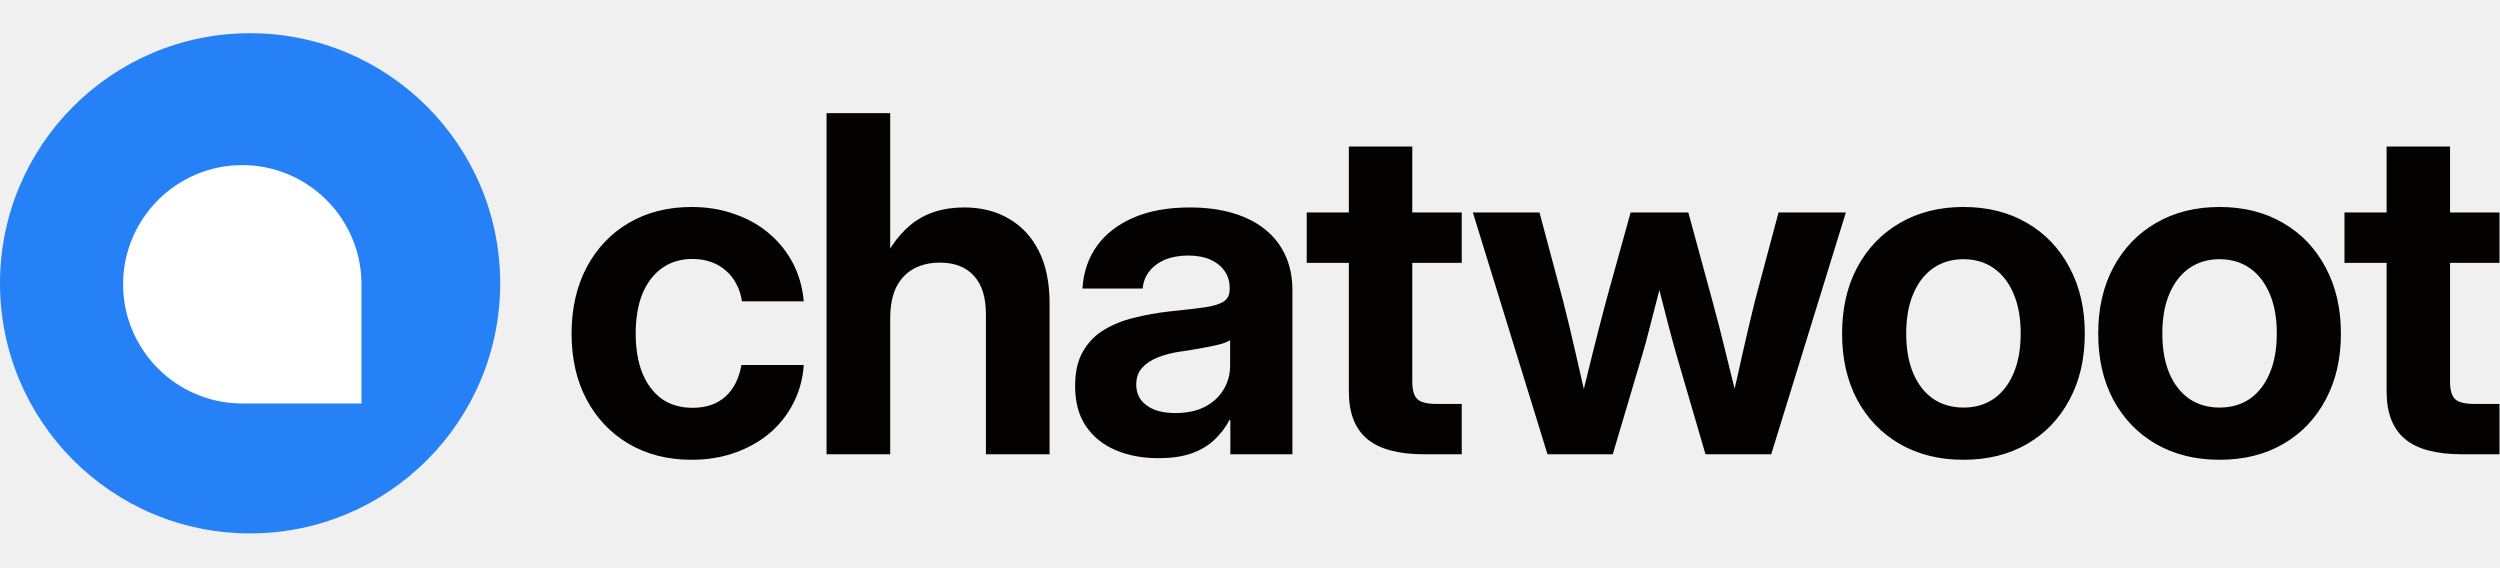
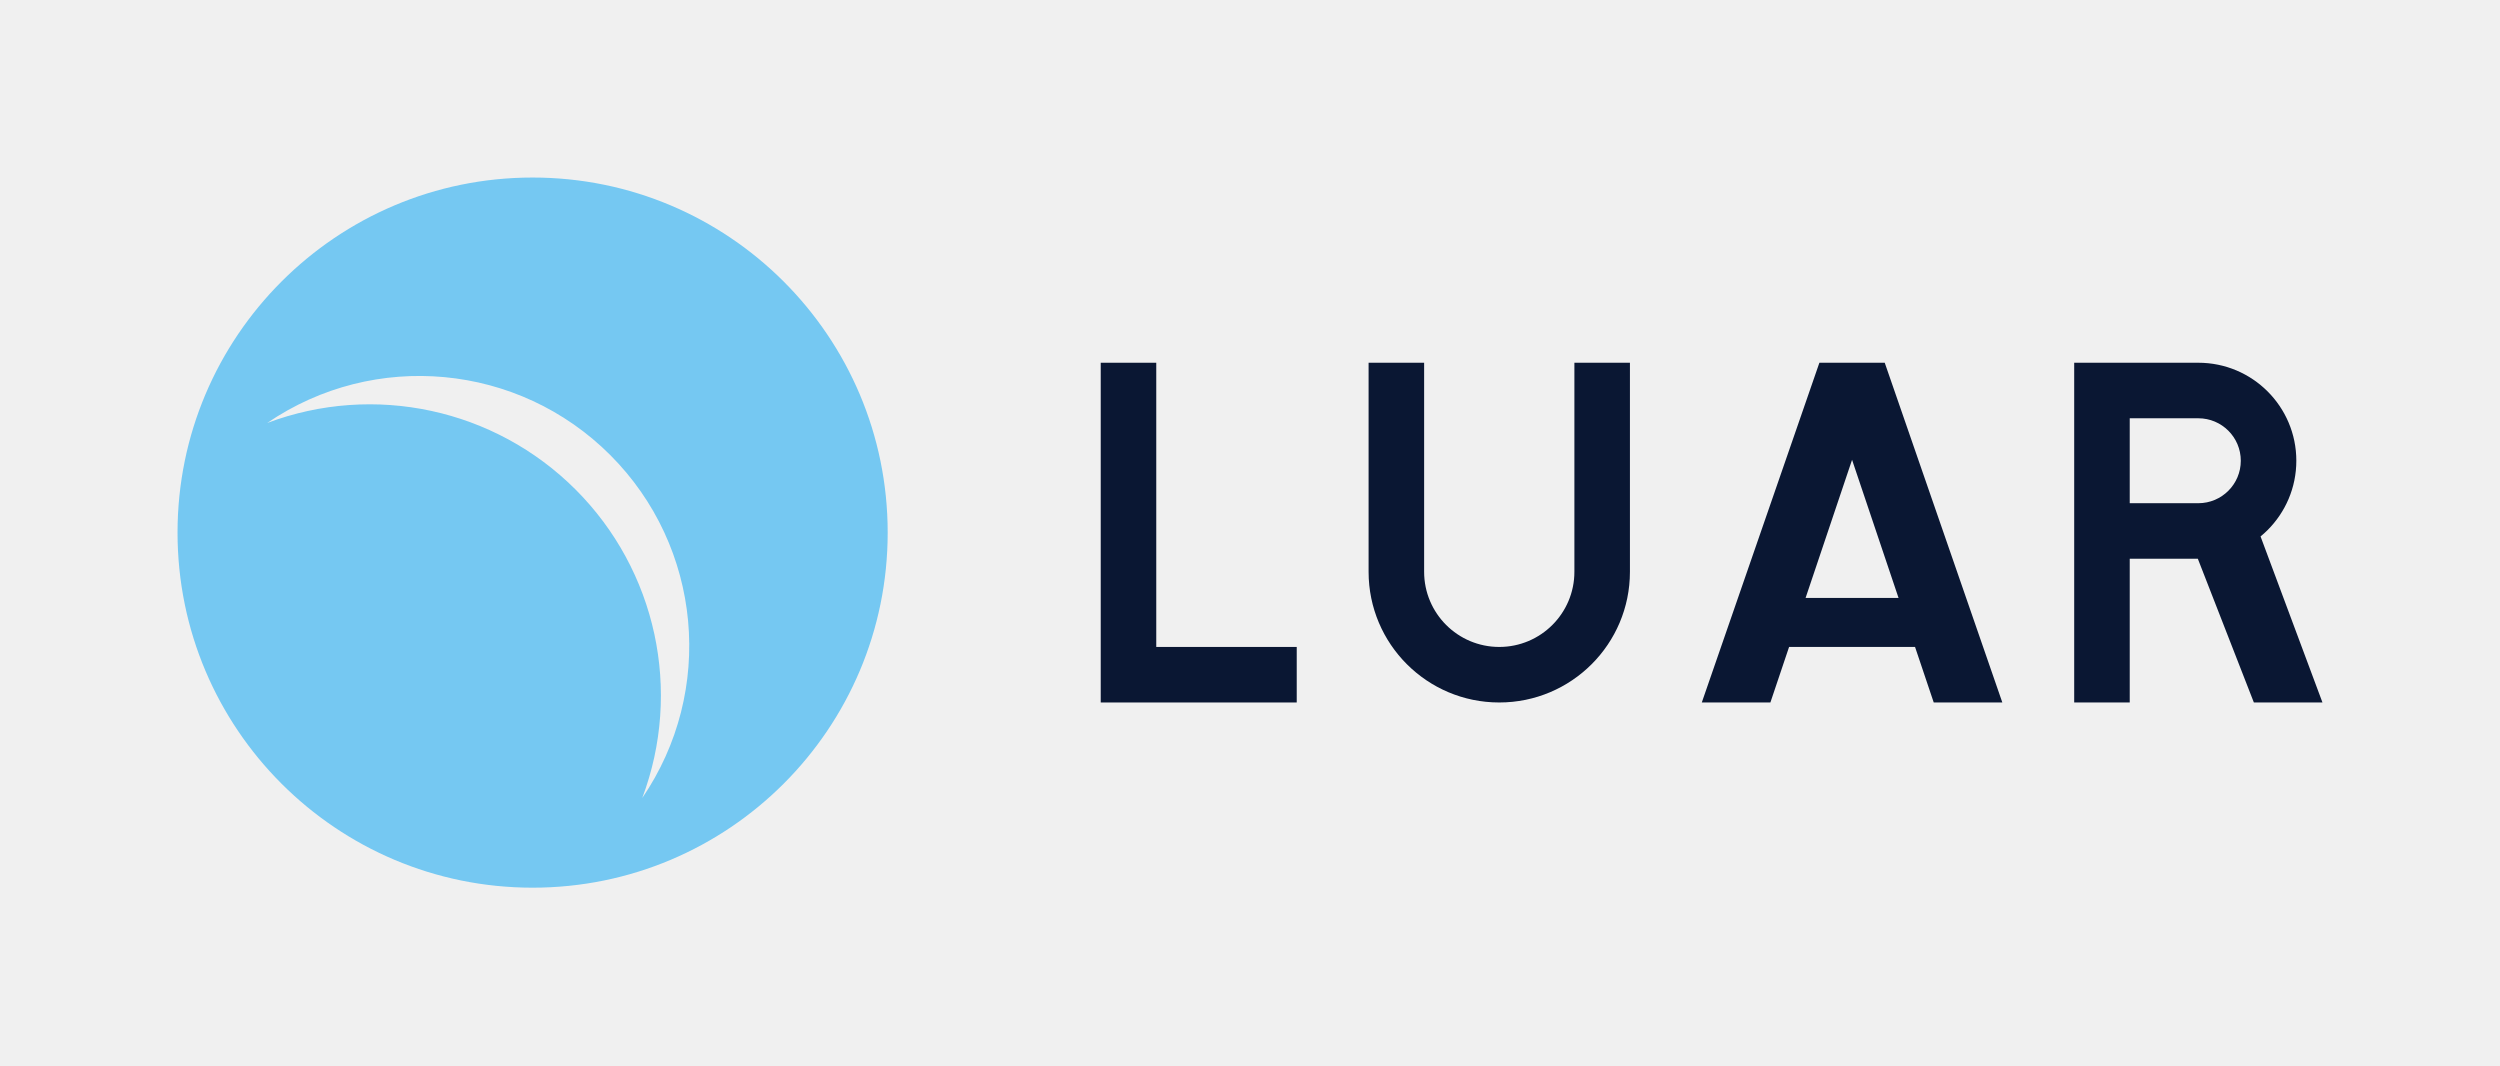
- <svg xmlns="http://www.w3.org/2000/svg" width="2559" height="581" viewBox="0 0 2559 581" fill="none">
-   <path d="M256 546C397.385 546 512 431.385 512 290C512 148.615 397.385 34 256 34C114.615 34 0 148.615 0 290C0 431.385 114.615 546 256 546Z" fill="#2781F6" />
-   <path d="M367 410H247.99C182.388 410 129 356.608 129 290.989C129 225.392 182.388 172 247.992 172C313.612 172 367 225.392 367 290.989V410Z" fill="white" stroke="white" stroke-width="6" />
-   <path d="M707.875 470.625C683.5 470.625 662.016 465.156 643.422 454.219C624.984 443.281 610.609 428.125 600.297 408.75C590.141 389.375 585.062 366.953 585.062 341.484C585.062 316.016 590.141 293.516 600.297 273.984C610.609 254.453 624.984 239.219 643.422 228.281C662.016 217.344 683.5 211.875 707.875 211.875C723.812 211.875 738.5 214.297 751.938 219.141C765.531 223.828 777.328 230.469 787.328 239.062C797.484 247.656 805.609 257.812 811.703 269.531C817.797 281.25 821.469 294.219 822.719 308.438H759.438C758.5 301.875 756.625 296.016 753.812 290.859C751.156 285.547 747.641 281.016 743.266 277.266C739.047 273.359 734.047 270.391 728.266 268.359C722.641 266.172 716.156 265.078 708.812 265.078C696.781 265.078 686.391 268.203 677.641 274.453C668.891 280.703 662.172 289.531 657.484 300.938C652.953 312.344 650.688 325.859 650.688 341.484C650.688 356.953 652.953 370.391 657.484 381.797C662.172 393.203 668.812 402.031 677.406 408.281C686.156 414.375 696.625 417.422 708.812 417.422C716.156 417.422 722.641 416.406 728.266 414.375C733.891 412.344 738.734 409.453 742.797 405.703C747.016 401.797 750.453 397.188 753.109 391.875C755.766 386.406 757.719 380.312 758.969 373.594H822.719C821.781 387.656 818.266 400.625 812.172 412.5C806.234 424.219 798.188 434.453 788.031 443.203C777.875 451.797 766 458.516 752.406 463.359C738.812 468.203 723.969 470.625 707.875 470.625ZM911.209 326.484V465H846.053V115.781H911.209V281.25H898.319C906.288 259.375 917.459 242.422 931.834 230.391C946.366 218.359 964.725 212.344 986.913 212.344C1004.41 212.344 1019.65 216.172 1032.62 223.828C1045.74 231.328 1055.98 242.344 1063.32 256.875C1070.66 271.406 1074.33 289.141 1074.33 310.078V465H1009.18V321.562C1009.18 304.219 1005.04 291.094 996.756 282.188C988.631 273.281 977.069 268.828 962.069 268.828C952.069 268.828 943.241 270.859 935.584 274.922C927.928 278.984 921.913 285.234 917.538 293.672C913.319 302.109 911.209 313.047 911.209 326.484ZM1185.79 468.984C1169.39 468.984 1154.78 466.25 1141.97 460.781C1129.15 455.312 1119 447.109 1111.5 436.172C1104.15 425.234 1100.48 411.562 1100.48 395.156C1100.48 381.094 1103.06 369.453 1108.22 360.234C1113.53 350.859 1120.64 343.438 1129.54 337.969C1138.61 332.344 1149 328.125 1160.72 325.312C1172.43 322.344 1184.62 320.156 1197.28 318.75C1212.59 317.188 1224.7 315.781 1233.61 314.531C1242.51 313.125 1248.92 311.094 1252.83 308.438C1256.73 305.781 1258.68 301.719 1258.68 296.25V294.609C1258.68 288.047 1256.97 282.344 1253.53 277.5C1250.09 272.5 1245.25 268.594 1239 265.781C1232.75 262.969 1225.17 261.562 1216.26 261.562C1207.36 261.562 1199.47 262.969 1192.59 265.781C1185.87 268.594 1180.48 272.578 1176.42 277.734C1172.51 282.734 1170.25 288.594 1169.62 295.312H1107.98C1109.08 278.438 1114.08 263.828 1122.98 251.484C1132.04 239.141 1144.54 229.531 1160.48 222.656C1176.58 215.781 1195.72 212.344 1217.9 212.344C1234.47 212.344 1249.23 214.297 1262.2 218.203C1275.33 222.109 1286.34 227.734 1295.25 235.078C1304.31 242.422 1311.18 251.328 1315.87 261.797C1320.56 272.109 1322.9 283.75 1322.9 296.719V465H1259.39V430.078H1258.45C1254.23 437.891 1248.92 444.766 1242.51 450.703C1236.26 456.484 1228.45 461.016 1219.08 464.297C1209.86 467.422 1198.76 468.984 1185.79 468.984ZM1203.14 422.812C1214.86 422.812 1224.86 420.703 1233.14 416.484C1241.58 412.109 1247.98 406.25 1252.36 398.906C1256.89 391.562 1259.15 383.281 1259.15 374.062V348.281C1257.12 349.531 1254.39 350.703 1250.95 351.797C1247.67 352.734 1243.68 353.672 1239 354.609C1234.47 355.547 1229.47 356.484 1224 357.422C1218.68 358.359 1213.14 359.219 1207.36 360C1199.23 361.25 1191.81 363.203 1185.09 365.859C1178.37 368.516 1172.98 372.109 1168.92 376.641C1165.01 381.016 1163.06 386.719 1163.06 393.75C1163.06 399.688 1164.7 404.922 1167.98 409.453C1171.42 413.828 1176.11 417.188 1182.04 419.531C1187.98 421.719 1195.01 422.812 1203.14 422.812ZM1496.24 217.5V269.062H1337.57V217.5H1496.24ZM1380.69 150H1445.61V390.703C1445.61 399.297 1447.33 405.234 1450.77 408.516C1454.21 411.797 1460.69 413.438 1470.22 413.438C1474.13 413.438 1478.66 413.438 1483.82 413.438C1489.13 413.438 1493.27 413.438 1496.24 413.438V465C1492.02 465 1486.32 465 1479.13 465C1472.1 465 1464.99 465 1457.8 465C1431.39 465 1411.94 459.766 1399.44 449.297C1386.94 438.828 1380.69 422.656 1380.69 400.781V150ZM1584.03 465L1507.62 217.5H1575.82L1599.73 307.031C1604.26 324.688 1608.63 342.891 1612.85 361.641C1617.07 380.391 1621.29 398.828 1625.51 416.953H1616.6C1621.13 398.828 1625.67 380.391 1630.2 361.641C1634.88 342.891 1639.57 324.688 1644.26 307.031L1669.1 217.5H1728.17L1752.54 307.031C1757.38 324.688 1762.07 342.891 1766.6 361.641C1771.13 380.391 1775.67 398.828 1780.2 416.953H1771.06C1775.43 398.828 1779.65 380.391 1783.71 361.641C1787.93 342.891 1792.23 324.688 1796.6 307.031L1820.51 217.5H1889.42L1813.01 465H1745.74L1716.45 364.688C1713.63 354.844 1710.9 344.844 1708.24 334.688C1705.59 324.375 1702.93 314.062 1700.28 303.75C1697.78 293.281 1695.12 282.969 1692.31 272.812H1704.96C1702.31 282.969 1699.57 293.281 1696.76 303.75C1694.1 314.062 1691.45 324.375 1688.79 334.688C1686.29 344.844 1683.56 354.844 1680.59 364.688L1650.82 465H1584.03ZM2009.78 470.625C1985.09 470.625 1963.38 465.234 1944.62 454.453C1926.03 443.672 1911.5 428.594 1901.03 409.219C1890.72 389.844 1885.56 367.266 1885.56 341.484C1885.56 315.703 1890.72 293.125 1901.03 273.75C1911.5 254.219 1926.03 239.062 1944.62 228.281C1963.38 217.344 1985.09 211.875 2009.78 211.875C2034.62 211.875 2056.34 217.344 2074.94 228.281C2093.53 239.062 2107.98 254.219 2118.3 273.75C2128.77 293.125 2134 315.703 2134 341.484C2134 367.266 2128.77 389.844 2118.3 409.219C2107.98 428.594 2093.53 443.672 2074.94 454.453C2056.34 465.234 2034.62 470.625 2009.78 470.625ZM2009.78 417.188C2021.66 417.188 2031.97 414.219 2040.72 408.281C2049.47 402.188 2056.27 393.438 2061.11 382.031C2065.95 370.625 2068.38 357.109 2068.38 341.484C2068.38 325.547 2065.95 311.953 2061.11 300.703C2056.27 289.297 2049.47 280.547 2040.72 274.453C2031.97 268.359 2021.66 265.312 2009.78 265.312C1998.06 265.312 1987.75 268.359 1978.84 274.453C1970.09 280.547 1963.3 289.297 1958.45 300.703C1953.61 311.953 1951.19 325.547 1951.19 341.484C1951.19 357.266 1953.61 370.859 1958.45 382.266C1963.3 393.516 1970.09 402.188 1978.84 408.281C1987.75 414.219 1998.06 417.188 2009.78 417.188ZM2271.94 470.625C2247.26 470.625 2225.54 465.234 2206.79 454.453C2188.19 443.672 2173.66 428.594 2163.19 409.219C2152.88 389.844 2147.72 367.266 2147.72 341.484C2147.72 315.703 2152.88 293.125 2163.19 273.75C2173.66 254.219 2188.19 239.062 2206.79 228.281C2225.54 217.344 2247.26 211.875 2271.94 211.875C2296.79 211.875 2318.51 217.344 2337.1 228.281C2355.69 239.062 2370.15 254.219 2380.46 273.75C2390.93 293.125 2396.16 315.703 2396.16 341.484C2396.16 367.266 2390.93 389.844 2380.46 409.219C2370.15 428.594 2355.69 443.672 2337.1 454.453C2318.51 465.234 2296.79 470.625 2271.94 470.625ZM2271.94 417.188C2283.82 417.188 2294.13 414.219 2302.88 408.281C2311.63 402.188 2318.43 393.438 2323.27 382.031C2328.12 370.625 2330.54 357.109 2330.54 341.484C2330.54 325.547 2328.12 311.953 2323.27 300.703C2318.43 289.297 2311.63 280.547 2302.88 274.453C2294.13 268.359 2283.82 265.312 2271.94 265.312C2260.22 265.312 2249.91 268.359 2241.01 274.453C2232.26 280.547 2225.46 289.297 2220.62 300.703C2215.77 311.953 2213.35 325.547 2213.35 341.484C2213.35 357.266 2215.77 370.859 2220.62 382.266C2225.46 393.516 2232.26 402.188 2241.01 408.281C2249.91 414.219 2260.22 417.188 2271.94 417.188ZM2558.48 217.5V269.062H2399.81V217.5H2558.48ZM2442.93 150H2507.86V390.703C2507.86 399.297 2509.57 405.234 2513.01 408.516C2516.45 411.797 2522.93 413.438 2532.47 413.438C2536.37 413.438 2540.9 413.438 2546.06 413.438C2551.37 413.438 2555.51 413.438 2558.48 413.438V465C2554.26 465 2548.56 465 2541.37 465C2534.34 465 2527.23 465 2520.04 465C2493.64 465 2474.18 459.766 2461.68 449.297C2449.18 438.828 2442.93 422.656 2442.93 400.781V150Z" fill="#040101" />
+ <svg xmlns="http://www.w3.org/2000/svg" width="352.04" height="150" viewBox="0 0 352.04 150" role="img" aria-label="Luar">
+   <g transform="translate(25 25)">
+     <path fill="#75C8F2" fill-rule="evenodd" d="M50 0A50 50 0 1 1 50 100A50 50 0 1 1 50 0ZM12.63 34.56A41 41 0 0 1 65.44 87.37A38 38 0 0 0 12.63 34.56Z" />
+   </g>
+   <g transform="translate(155 51.08) scale(0.92)">
+     <path fill="#0A1733" transform="translate(0 0)" d="M0 0H8.5V43.5H30V52H0Z" />
+     <path fill="#0A1733" transform="translate(41 0)" d="M0 0V32.0A20 20 0 0 0 40 32.0V0H31.5V32.0A11.5 11.5 0 0 1 8.5 32.0V0Z" />
+     <path fill="#0A1733" transform="translate(92 0)" d="M0 52L18 0H28L10.5 52ZM18 0H28L46 52H35.5ZM11 36H35V43.5H11Z" />
+     <path fill="#0A1733" transform="translate(149 0)" d="M0 0H19A15 15 0 0 1 19 30H8.5V52H0ZM8.5 8.5V21.5H19A6.5 6.5 0 0 0 19 8.5ZM16 22.5H27L38 52H27.5Z" />
+   </g>
</svg>
